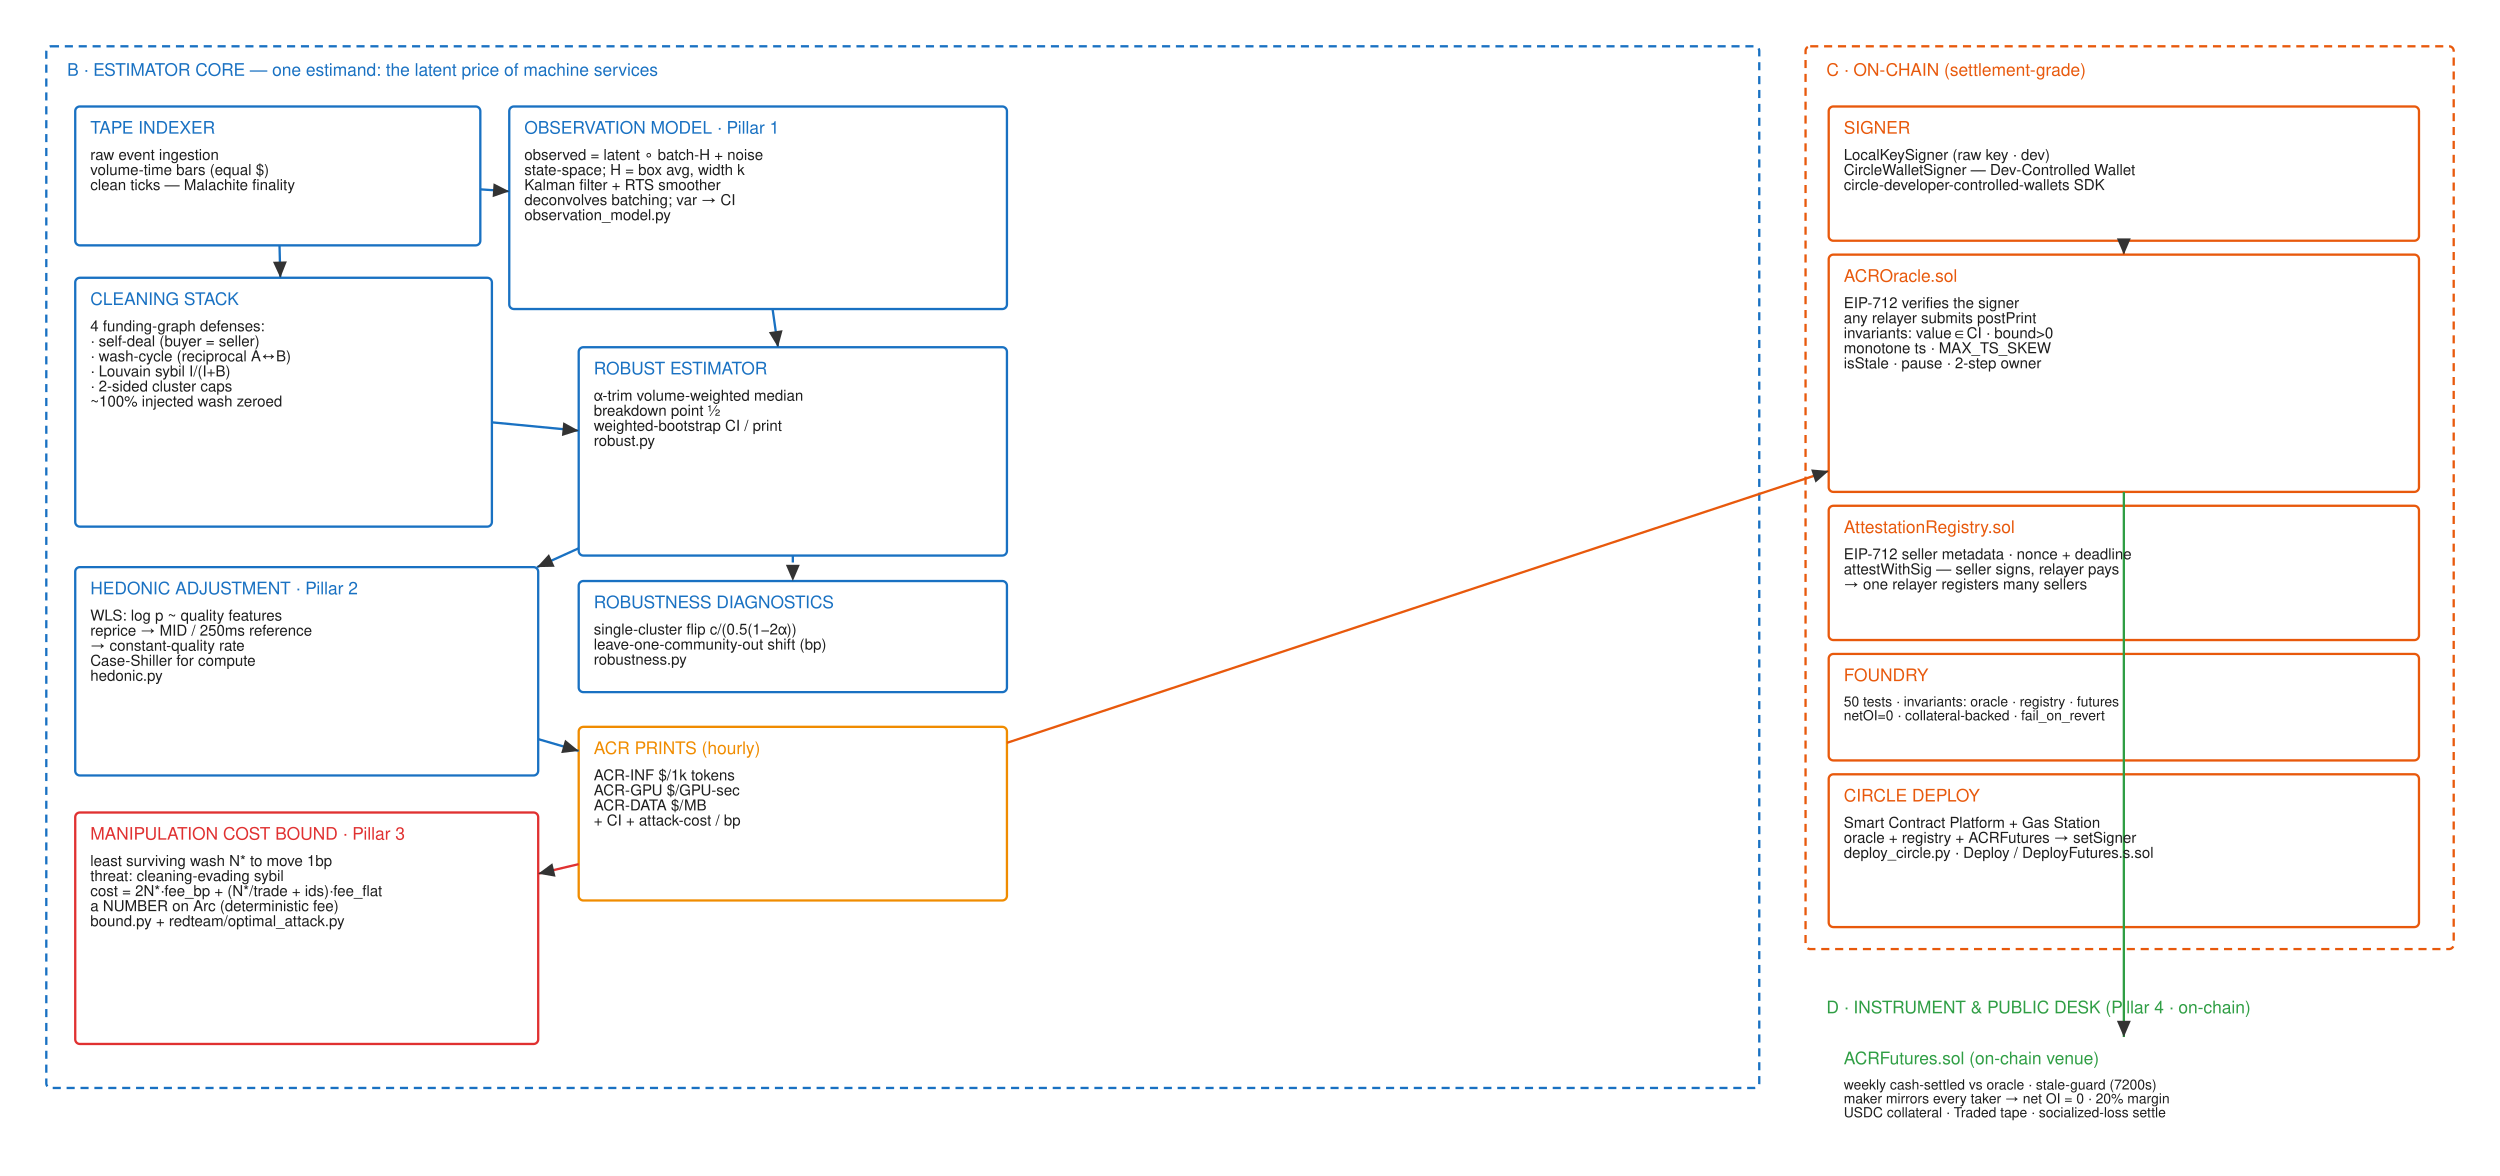
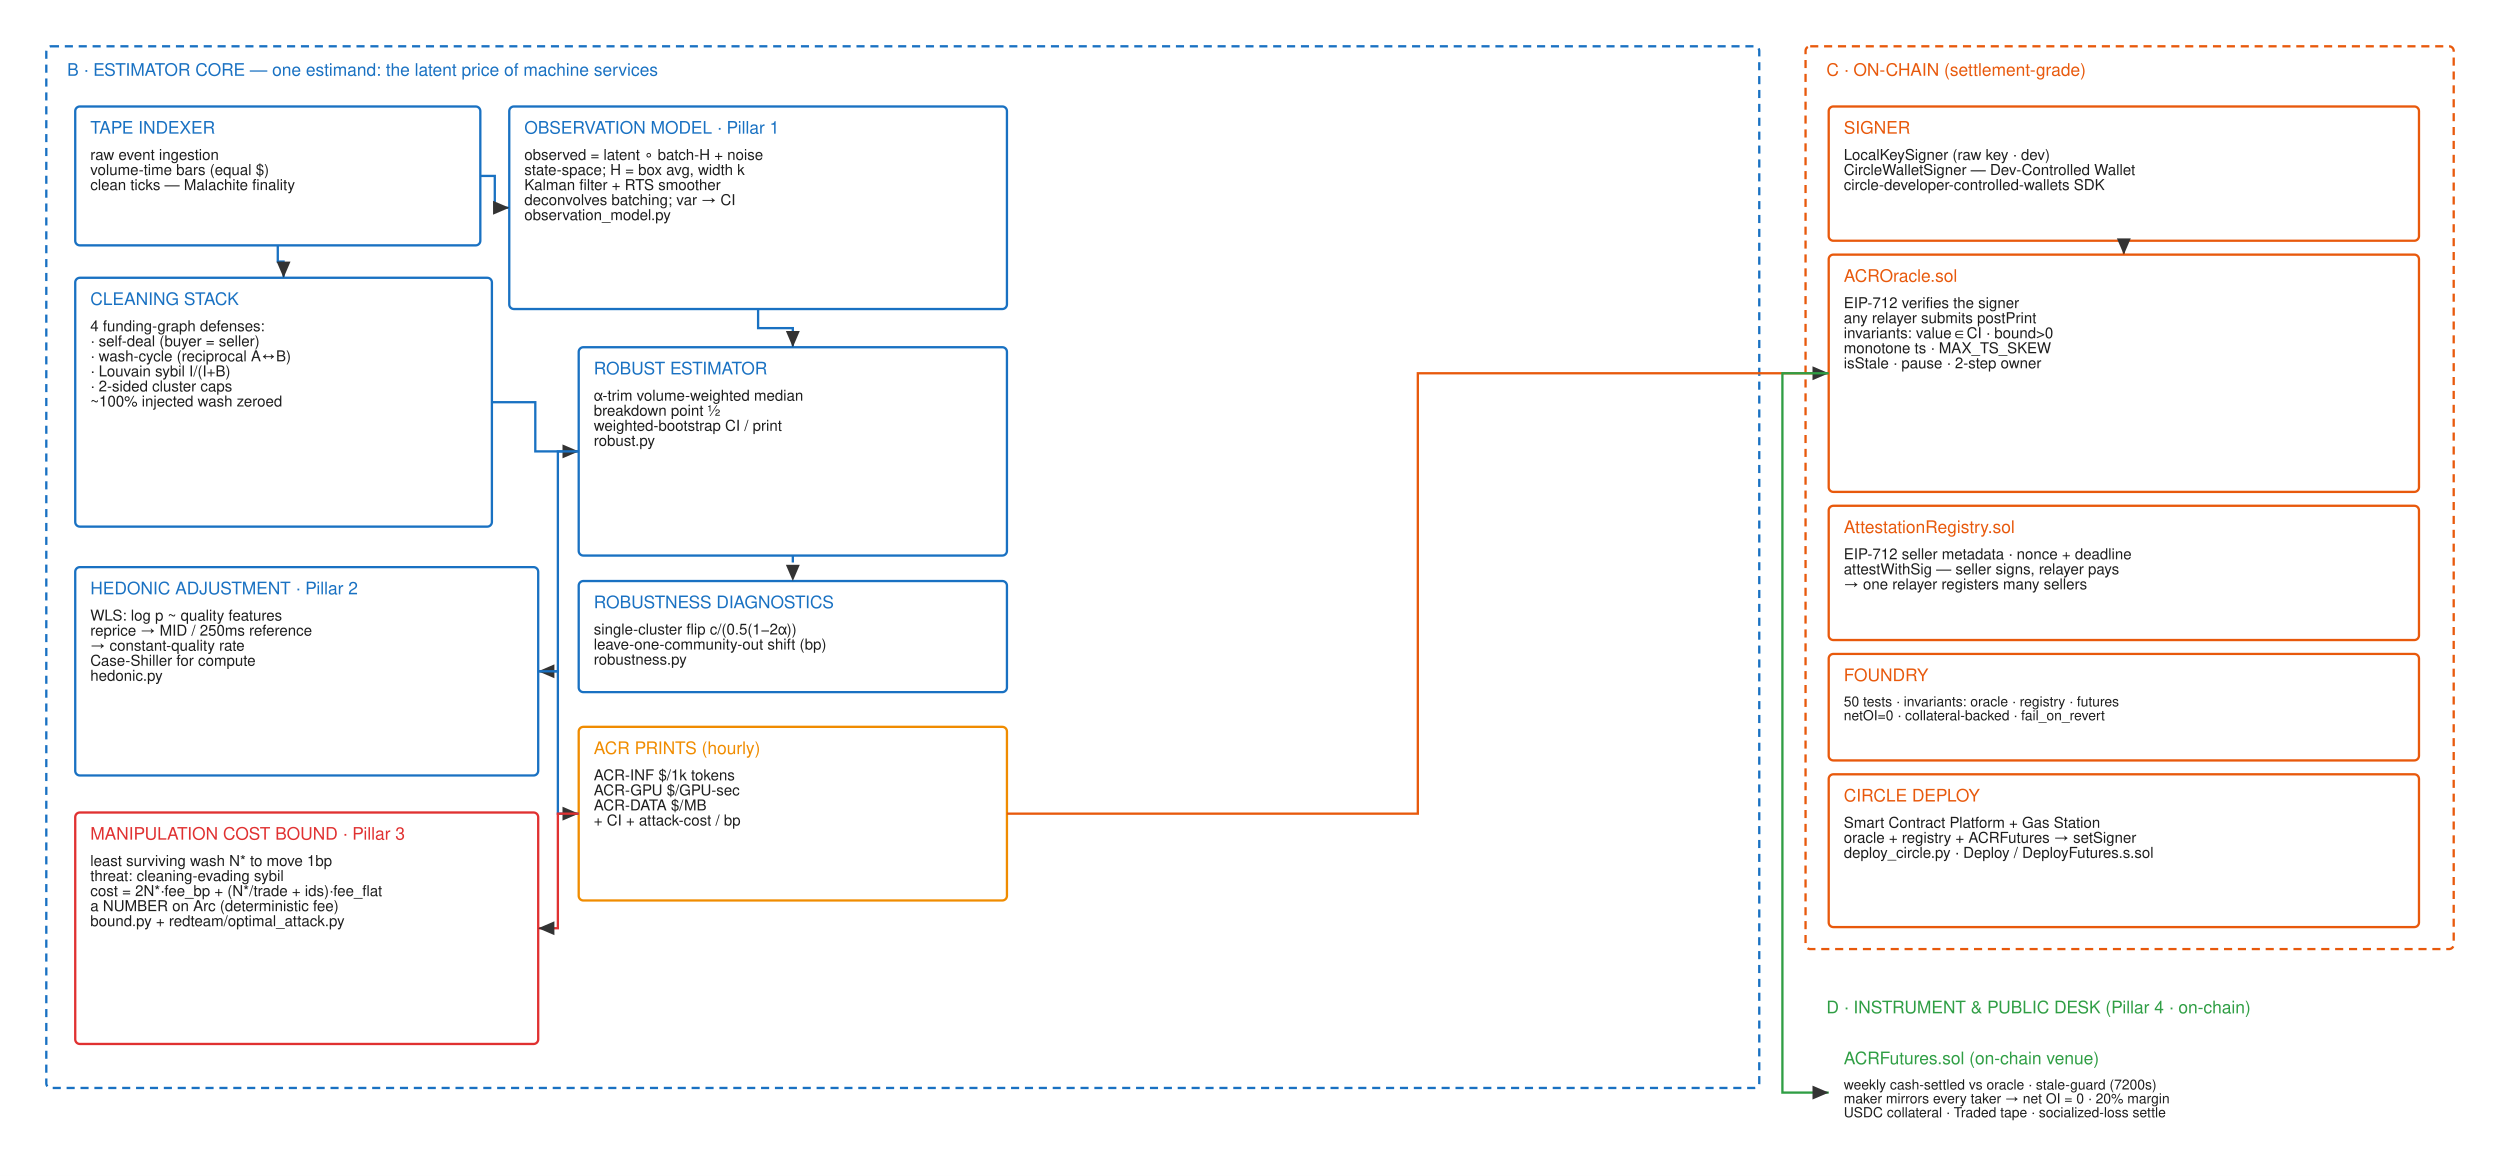
<svg xmlns="http://www.w3.org/2000/svg" width="2160" height="1016" viewBox="0 0 2160 1016" font-family="Helvetica,Arial,sans-serif">
  <rect width="2160" height="1016" fill="#ffffff" />
  <defs>
    <marker id="a" markerWidth="9" markerHeight="9" refX="7" refY="3" orient="auto">
      <path d="M0,0 L7,3 L0,6 Z" fill="#333" />
    </marker>
  </defs>
  <rect x="40" y="40" width="1480" height="900" rx="4" fill="transparent" stroke="#1971c2" stroke-width="2" stroke-dasharray="7 5" />
  <rect x="65" y="92" width="350" height="120" rx="4" fill="transparent" stroke="#1971c2" stroke-width="2" />
  <rect x="440" y="92" width="430" height="175" rx="4" fill="transparent" stroke="#1971c2" stroke-width="2" />
  <rect x="65" y="240" width="360" height="215" rx="4" fill="transparent" stroke="#1971c2" stroke-width="2" />
  <rect x="500" y="300" width="370" height="180" rx="4" fill="transparent" stroke="#1971c2" stroke-width="2" />
  <rect x="65" y="490" width="400" height="180" rx="4" fill="transparent" stroke="#1971c2" stroke-width="2" />
  <rect x="500" y="502" width="370" height="96" rx="4" fill="transparent" stroke="#1971c2" stroke-width="2" />
  <rect x="500" y="628" width="370" height="150" rx="4" fill="transparent" stroke="#f08c00" stroke-width="2" />
  <rect x="65" y="702" width="400" height="200" rx="4" fill="transparent" stroke="#e03131" stroke-width="2" />
  <rect x="1560" y="40" width="560" height="780" rx="4" fill="transparent" stroke="#e8590c" stroke-width="2" stroke-dasharray="7 5" />
  <rect x="1580" y="92" width="510" height="116" rx="4" fill="transparent" stroke="#e8590c" stroke-width="2" />
  <rect x="1580" y="220" width="510" height="205" rx="4" fill="transparent" stroke="#e8590c" stroke-width="2" />
  <rect x="1580" y="437" width="510" height="116" rx="4" fill="transparent" stroke="#e8590c" stroke-width="2" />
  <rect x="1580" y="565" width="510" height="92" rx="4" fill="transparent" stroke="#e8590c" stroke-width="2" />
  <rect x="1580" y="669" width="510" height="132" rx="4" fill="transparent" stroke="#e8590c" stroke-width="2" />
-   <polyline points="415.0,163.6 440.0,165.3" fill="none" stroke="#1971c2" stroke-width="2" marker-end="url(#a)" />
-   <polyline points="241.5,212.0 242.2,240.0" fill="none" stroke="#1971c2" stroke-width="2" marker-end="url(#a)" />
-   <polyline points="667.5,267.0 672.2,300.0" fill="none" stroke="#1971c2" stroke-width="2" marker-end="url(#a)" />
-   <polyline points="425.0,364.9 500.0,372.1" fill="none" stroke="#1971c2" stroke-width="2" marker-end="url(#a)" />
-   <polyline points="500.0,473.7 464.0,490.0" fill="none" stroke="#1971c2" stroke-width="2" marker-end="url(#a)" />
-   <polyline points="685.0,480.0 685.0,502.0" fill="none" stroke="#1971c2" stroke-width="2" stroke-dasharray="6 5" marker-end="url(#a)" />
-   <polyline points="465.0,638.6 500.0,648.8" fill="none" stroke="#1971c2" stroke-width="2" marker-end="url(#a)" />
-   <polyline points="500.0,746.6 465.0,754.9" fill="none" stroke="#e03131" stroke-width="2" marker-end="url(#a)" />
-   <polyline points="1835.0,208.0 1835.0,220.0" fill="none" stroke="#e8590c" stroke-width="2" marker-end="url(#a)" />
-   <polyline points="870.0,641.8 1580.0,406.9" fill="none" stroke="#e8590c" stroke-width="2" marker-end="url(#a)" />
-   <polyline points="1835.0,425.0 1835.0,896.0" fill="none" stroke="#2f9e44" stroke-width="2" marker-end="url(#a)" />
+   <polyline points="415,152.0 427.5,152.0 427.5,179.5 440,179.5" fill="none" stroke="#1971c2" stroke-width="2" marker-end="url(#a)" />
+   <polyline points="240.0,212 240.0,226.0 245.0,226.0 245.0,240" fill="none" stroke="#1971c2" stroke-width="2" marker-end="url(#a)" />
+   <polyline points="655.0,267 655.0,283.5 685.0,283.5 685.0,300" fill="none" stroke="#1971c2" stroke-width="2" marker-end="url(#a)" />
+   <polyline points="425,347.5 462.5,347.5 462.5,390.0 500,390.0" fill="none" stroke="#1971c2" stroke-width="2" marker-end="url(#a)" />
+   <polyline points="500,390.0 482,390.0 482,580.0 465,580.0" fill="none" stroke="#1971c2" stroke-width="2" marker-end="url(#a)" />
+   <polyline points="685.0,480 685.0,491.0 685.0,502" fill="none" stroke="#1971c2" stroke-width="2" stroke-dasharray="6 5" marker-end="url(#a)" />
+   <polyline points="465,580.0 482,580.0 482,703.0 500,703.0" fill="none" stroke="#1971c2" stroke-width="2" marker-end="url(#a)" />
+   <polyline points="500,703.0 482,703.0 482,802.0 465,802.0" fill="none" stroke="#e03131" stroke-width="2" marker-end="url(#a)" />
+   <polyline points="1835.0,208 1835.0,214.0 1835.0,220" fill="none" stroke="#e8590c" stroke-width="2" marker-end="url(#a)" />
+   <polyline points="870,703.0 1225,703.0 1225,322.5 1580,322.5" fill="none" stroke="#e8590c" stroke-width="2" marker-end="url(#a)" />
+   <polyline points="1580,322.5 1540,322.5 1540,944.0 1580,944.0" fill="none" stroke="#2f9e44" stroke-width="2" marker-end="url(#a)" />
  <text x="58" y="65.5" font-size="15" fill="#1971c2">B · ESTIMATOR CORE — one estimand: the latent price of machine services</text>
  <text x="78" y="115.5" font-size="15" fill="#1971c2">TAPE INDEXER</text>
  <text x="78" y="138.2" font-size="13" fill="#1e1e1e">raw event ingestion</text>
  <text x="78" y="151.2" font-size="13" fill="#1e1e1e">volume-time bars (equal $)</text>
  <text x="78" y="164.2" font-size="13" fill="#1e1e1e">clean ticks — Malachite finality</text>
  <text x="453" y="115.5" font-size="15" fill="#1971c2">OBSERVATION MODEL · Pillar 1</text>
  <text x="453" y="138.2" font-size="13" fill="#1e1e1e">observed = latent ∘ batch-H + noise</text>
  <text x="453" y="151.2" font-size="13" fill="#1e1e1e">state-space; H = box avg, width k</text>
  <text x="453" y="164.2" font-size="13" fill="#1e1e1e">Kalman filter + RTS smoother</text>
  <text x="453" y="177.2" font-size="13" fill="#1e1e1e">deconvolves batching; var → CI</text>
  <text x="453" y="190.2" font-size="13" fill="#1e1e1e">observation_model.py</text>
  <text x="78" y="263.5" font-size="15" fill="#1971c2">CLEANING STACK</text>
  <text x="78" y="286.2" font-size="13" fill="#1e1e1e">4 funding-graph defenses:</text>
  <text x="78" y="299.2" font-size="13" fill="#1e1e1e">· self-deal  (buyer = seller)</text>
  <text x="78" y="312.2" font-size="13" fill="#1e1e1e">· wash-cycle  (reciprocal A↔B)</text>
  <text x="78" y="325.2" font-size="13" fill="#1e1e1e">· Louvain sybil   I/(I+B)</text>
  <text x="78" y="338.2" font-size="13" fill="#1e1e1e">· 2-sided cluster caps</text>
  <text x="78" y="351.2" font-size="13" fill="#1e1e1e">~100% injected wash zeroed</text>
  <text x="513" y="323.5" font-size="15" fill="#1971c2">ROBUST ESTIMATOR</text>
  <text x="513" y="346.2" font-size="13" fill="#1e1e1e">α-trim volume-weighted median</text>
  <text x="513" y="359.2" font-size="13" fill="#1e1e1e">breakdown point ½</text>
  <text x="513" y="372.2" font-size="13" fill="#1e1e1e">weighted-bootstrap CI / print</text>
  <text x="513" y="385.2" font-size="13" fill="#1e1e1e">robust.py</text>
  <text x="78" y="513.5" font-size="15" fill="#1971c2">HEDONIC ADJUSTMENT · Pillar 2</text>
  <text x="78" y="536.2" font-size="13" fill="#1e1e1e">WLS:  log p ~ quality features</text>
  <text x="78" y="549.2" font-size="13" fill="#1e1e1e">reprice → MID / 250ms reference</text>
  <text x="78" y="562.2" font-size="13" fill="#1e1e1e">→ constant-quality rate</text>
  <text x="78" y="575.2" font-size="13" fill="#1e1e1e">Case-Shiller for compute</text>
  <text x="78" y="588.2" font-size="13" fill="#1e1e1e">hedonic.py</text>
  <text x="513" y="525.5" font-size="15" fill="#1971c2">ROBUSTNESS DIAGNOSTICS</text>
  <text x="513" y="548.2" font-size="13" fill="#1e1e1e">single-cluster flip  c/(0.5(1−2α))</text>
  <text x="513" y="561.2" font-size="13" fill="#1e1e1e">leave-one-community-out shift (bp)</text>
  <text x="513" y="574.2" font-size="13" fill="#1e1e1e">robustness.py</text>
  <text x="513" y="651.5" font-size="15" fill="#f08c00">ACR PRINTS (hourly)</text>
  <text x="513" y="674.2" font-size="13" fill="#1e1e1e">ACR-INF  $/1k tokens</text>
  <text x="513" y="687.2" font-size="13" fill="#1e1e1e">ACR-GPU  $/GPU-sec</text>
  <text x="513" y="700.2" font-size="13" fill="#1e1e1e">ACR-DATA  $/MB</text>
  <text x="513" y="713.2" font-size="13" fill="#1e1e1e">+ CI  + attack-cost / bp</text>
  <text x="78" y="725.5" font-size="15" fill="#e03131">MANIPULATION COST BOUND · Pillar 3</text>
  <text x="78" y="748.2" font-size="13" fill="#1e1e1e">least surviving wash N* to move 1bp</text>
  <text x="78" y="761.2" font-size="13" fill="#1e1e1e">threat: cleaning-evading sybil</text>
  <text x="78" y="774.2" font-size="13" fill="#1e1e1e">cost = 2N*·fee_bp + (N*/trade + ids)·fee_flat</text>
  <text x="78" y="787.2" font-size="13" fill="#1e1e1e">a NUMBER on Arc (deterministic fee)</text>
  <text x="78" y="800.2" font-size="13" fill="#1e1e1e">bound.py + redteam/optimal_attack.py</text>
  <text x="1578" y="65.5" font-size="15" fill="#e8590c">C · ON-CHAIN (settlement-grade)</text>
  <text x="1593" y="115.5" font-size="15" fill="#e8590c">SIGNER</text>
  <text x="1593" y="138.2" font-size="13" fill="#1e1e1e">LocalKeySigner (raw key · dev)</text>
  <text x="1593" y="151.2" font-size="13" fill="#1e1e1e">CircleWalletSigner — Dev-Controlled Wallet</text>
  <text x="1593" y="164.2" font-size="13" fill="#1e1e1e">circle-developer-controlled-wallets SDK</text>
  <text x="1593" y="243.5" font-size="15" fill="#e8590c">ACROracle.sol</text>
  <text x="1593" y="266.2" font-size="13" fill="#1e1e1e">EIP-712 verifies the signer</text>
  <text x="1593" y="279.2" font-size="13" fill="#1e1e1e">any relayer submits postPrint</text>
  <text x="1593" y="292.2" font-size="13" fill="#1e1e1e">invariants: value∈CI · bound&gt;0</text>
  <text x="1593" y="305.2" font-size="13" fill="#1e1e1e">monotone ts · MAX_TS_SKEW</text>
  <text x="1593" y="318.2" font-size="13" fill="#1e1e1e">isStale · pause · 2-step owner</text>
  <text x="1593" y="460.5" font-size="15" fill="#e8590c">AttestationRegistry.sol</text>
  <text x="1593" y="483.2" font-size="13" fill="#1e1e1e">EIP-712 seller metadata · nonce + deadline</text>
  <text x="1593" y="496.2" font-size="13" fill="#1e1e1e">attestWithSig — seller signs, relayer pays</text>
  <text x="1593" y="509.2" font-size="13" fill="#1e1e1e">→ one relayer registers many sellers</text>
  <text x="1593" y="588.5" font-size="15" fill="#e8590c">FOUNDRY</text>
  <text x="1593" y="610.3" font-size="12" fill="#1e1e1e">50 tests · invariants: oracle · registry · futures</text>
  <text x="1593" y="622.3" font-size="12" fill="#1e1e1e">netOI=0 · collateral-backed · fail_on_revert</text>
  <text x="1593" y="692.5" font-size="15" fill="#e8590c">CIRCLE DEPLOY</text>
  <text x="1593" y="715.2" font-size="13" fill="#1e1e1e">Smart Contract Platform + Gas Station</text>
  <text x="1593" y="728.2" font-size="13" fill="#1e1e1e">oracle + registry + ACRFutures → setSigner</text>
  <text x="1593" y="741.2" font-size="13" fill="#1e1e1e">deploy_circle.py · Deploy / DeployFutures.s.sol</text>
  <text x="1578" y="875.5" font-size="15" fill="#2f9e44">D · INSTRUMENT &amp; PUBLIC DESK (Pillar 4 · on-chain)</text>
  <text x="1593" y="919.5" font-size="15" fill="#2f9e44">ACRFutures.sol  (on-chain venue)</text>
  <text x="1593" y="941.3" font-size="12" fill="#1e1e1e">weekly cash-settled vs oracle · stale-guard (7200s)</text>
  <text x="1593" y="953.3" font-size="12" fill="#1e1e1e">maker mirrors every taker → net OI = 0 · 20% margin</text>
  <text x="1593" y="965.3" font-size="12" fill="#1e1e1e">USDC collateral · Traded tape · socialized-loss settle</text>
</svg>
